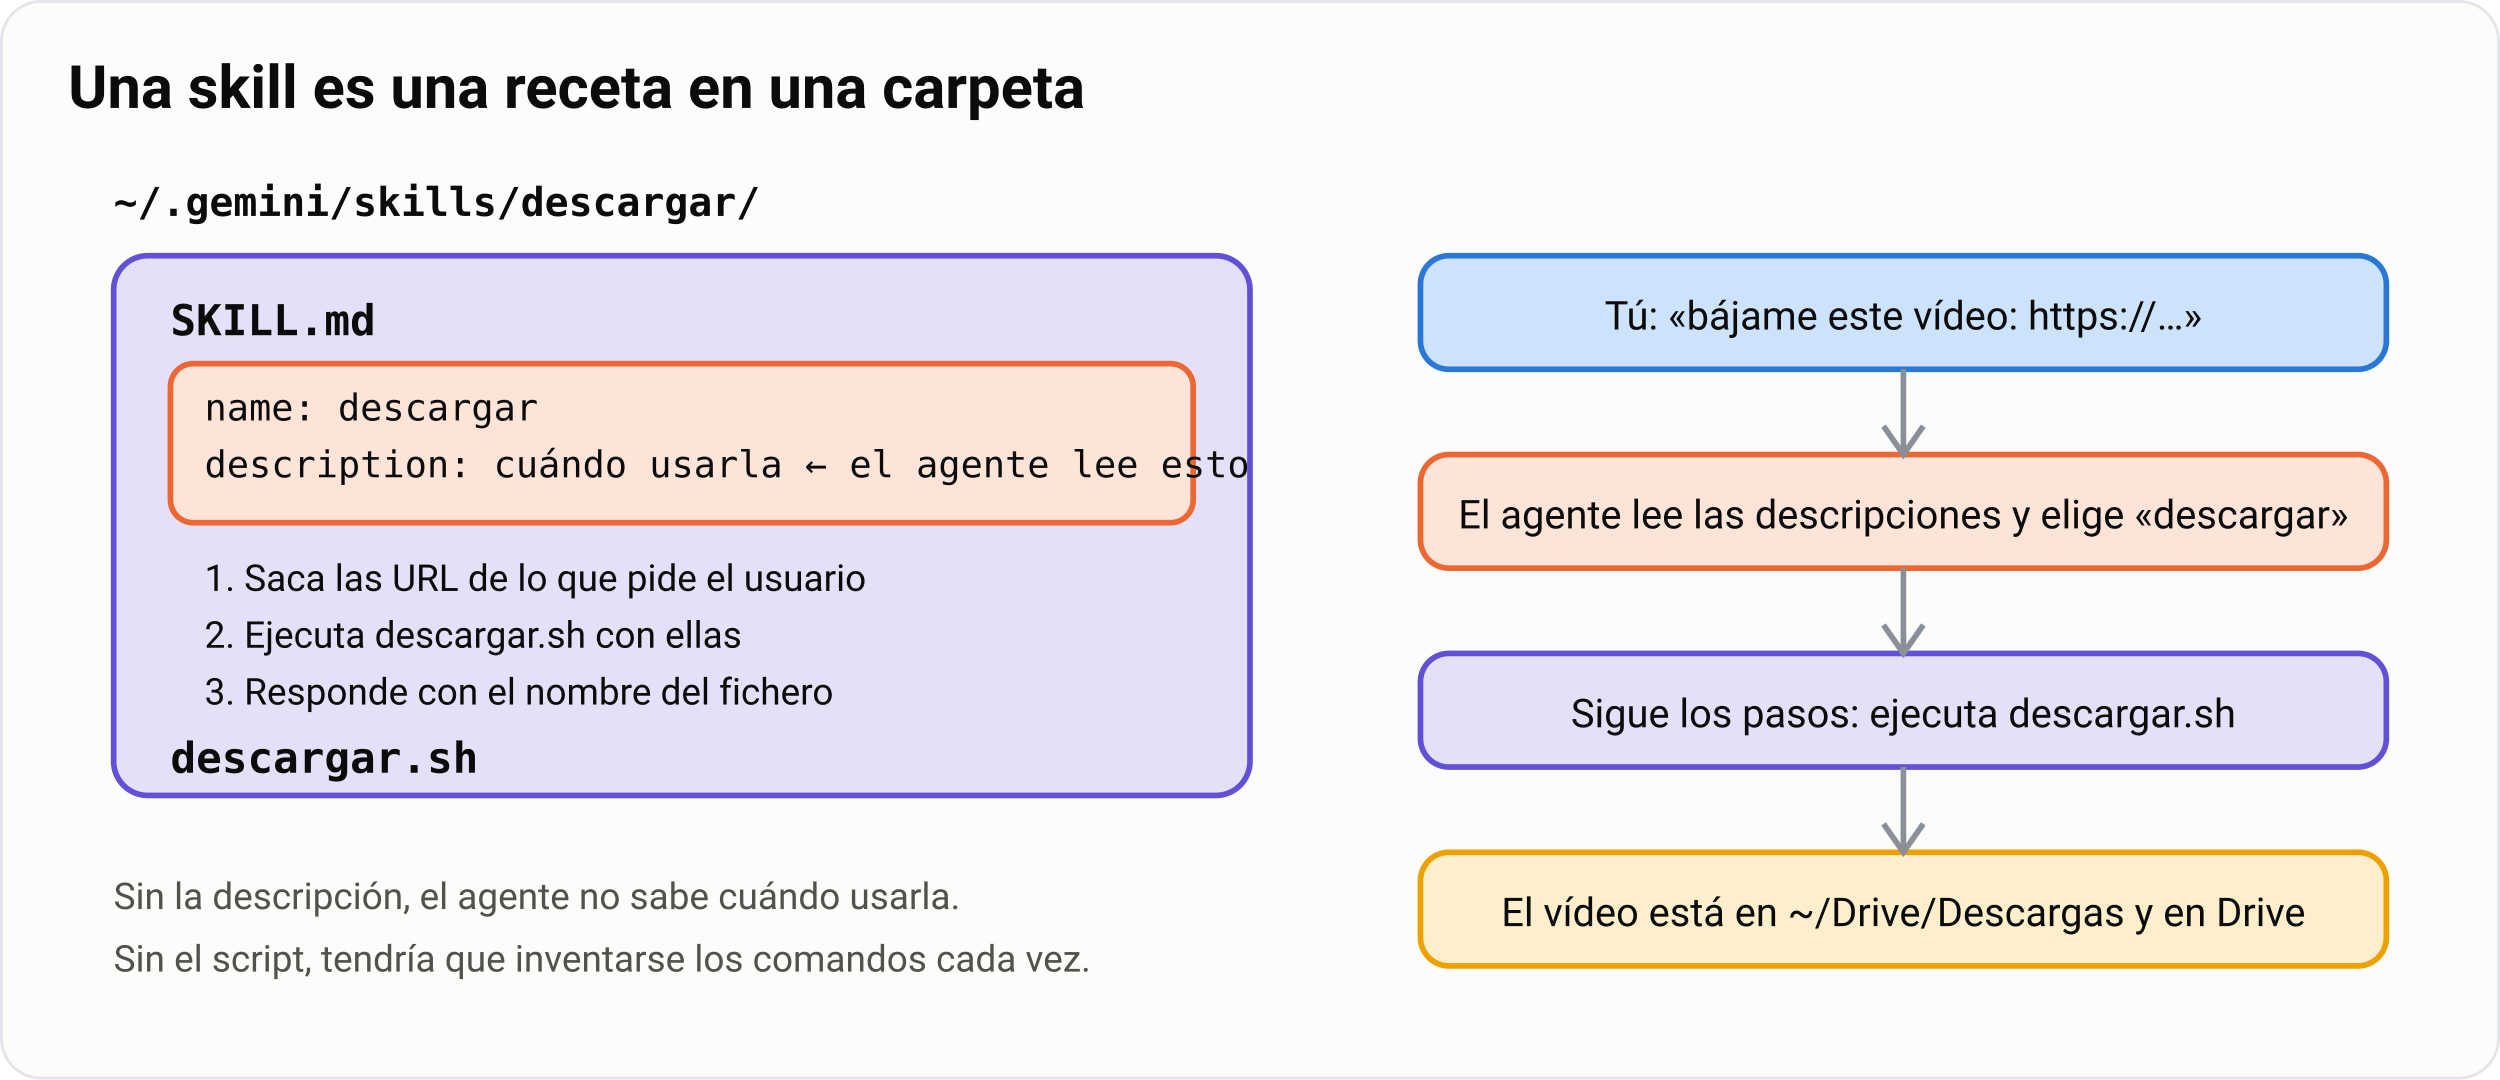
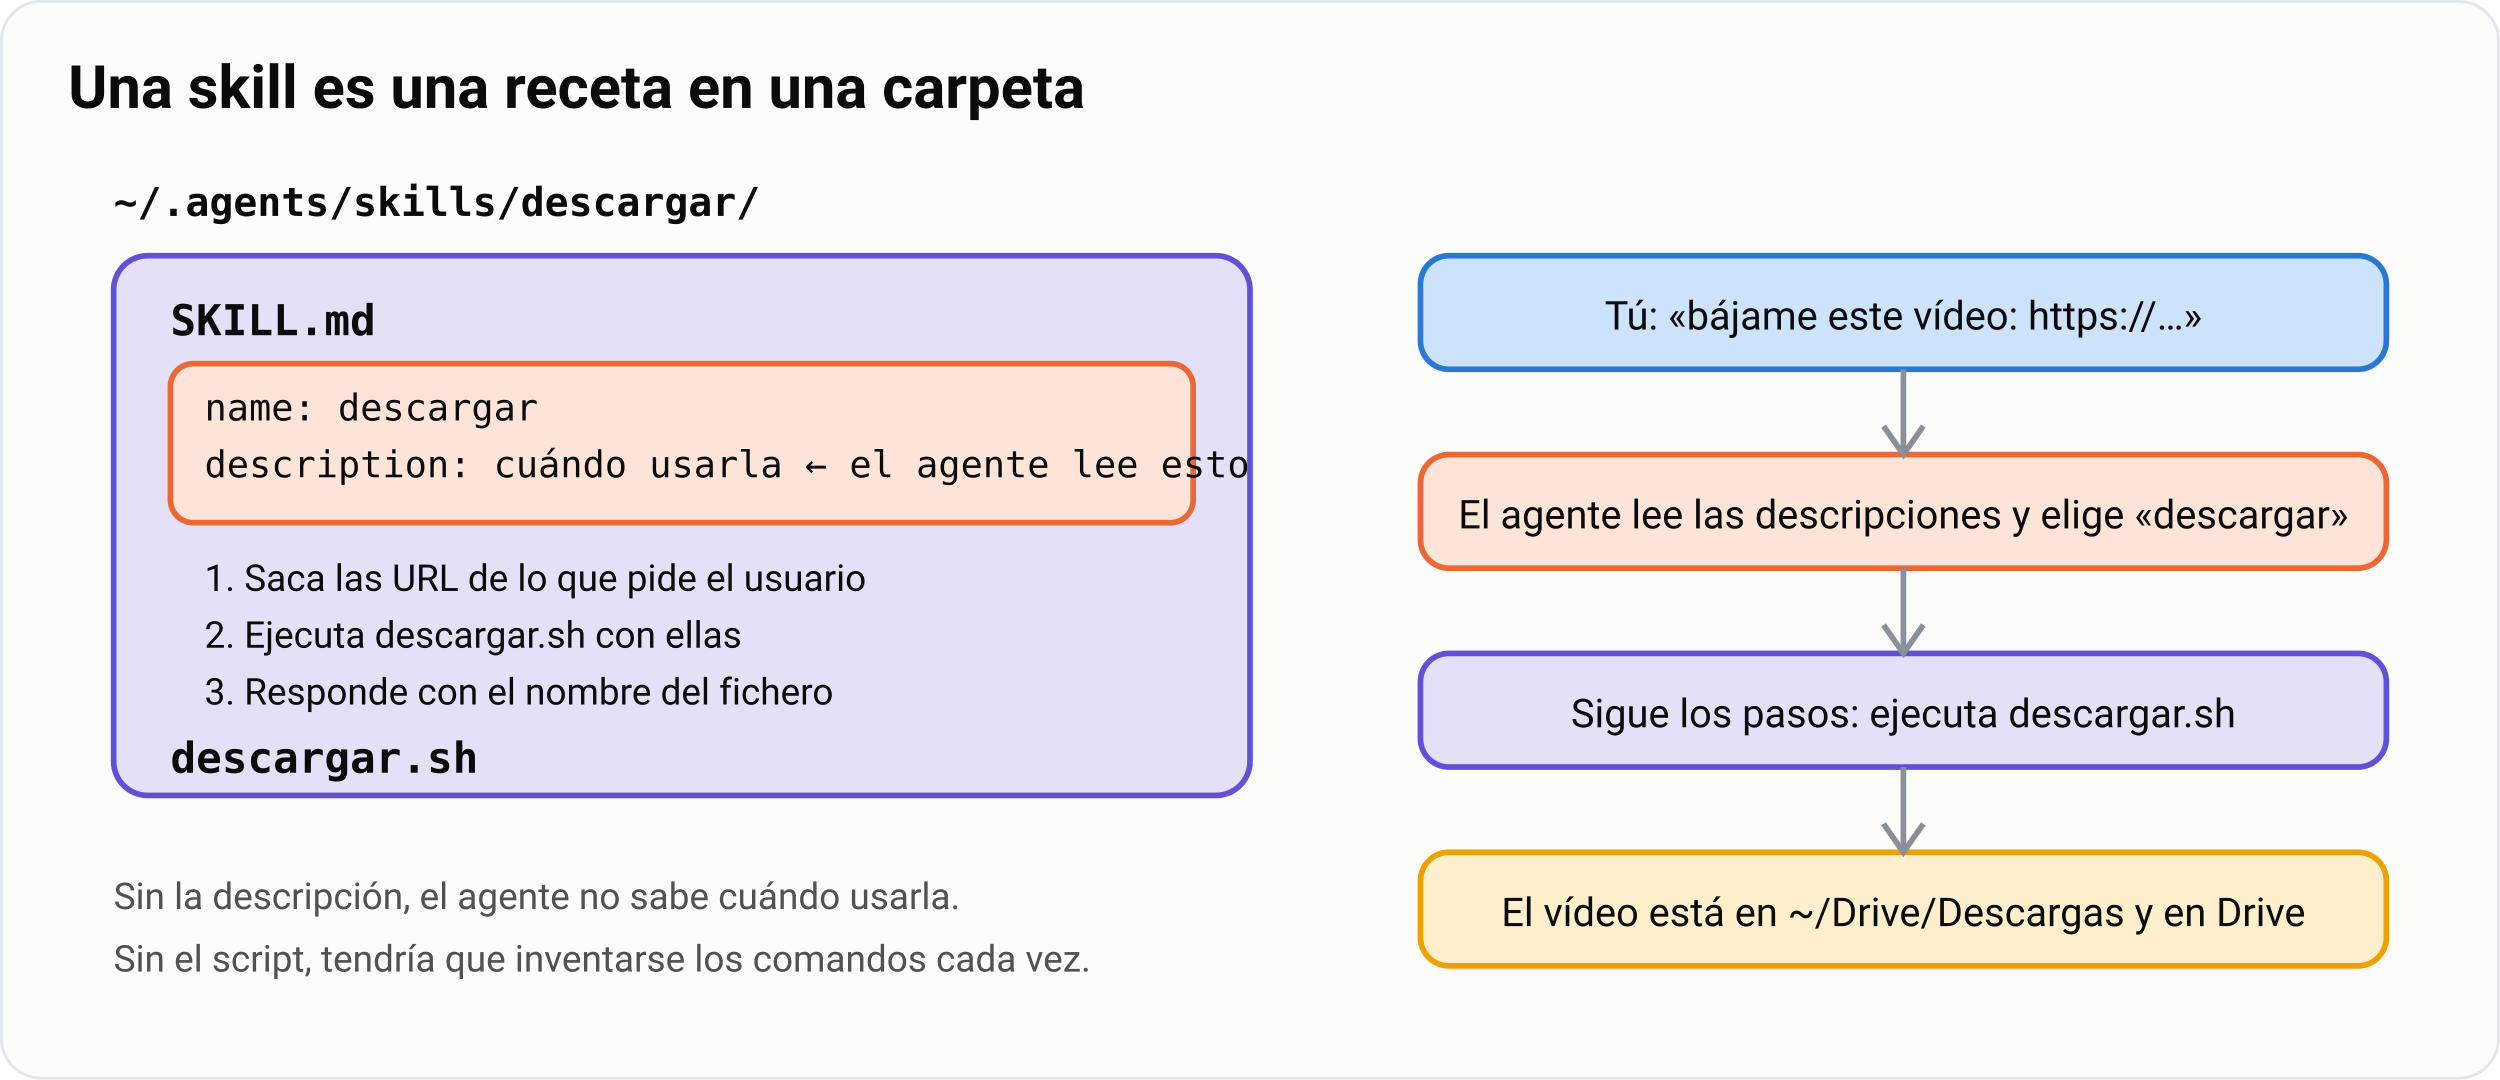
<svg xmlns="http://www.w3.org/2000/svg" width="880" height="380" viewBox="0 0 880 380" font-family="'Segoe UI', Roboto, Helvetica, Arial, sans-serif" role="img" aria-labelledby="t d">
  <rect x="0.5" y="0.5" width="879" height="379" rx="14" fill="#fcfcfb" stroke="#e2e5e9" />
  <text x="24" y="38" font-size="21" font-weight="700" fill="#0b0b0b">Una skill es una receta en una carpeta</text>
-   <text x="40" y="76" font-size="14" font-family="Consolas, 'DejaVu Sans Mono', monospace" font-weight="700" fill="#0b0b0b">~/.gemini/skills/descargar/</text>
+   <text x="40" y="76" font-size="14" font-family="Consolas, 'DejaVu Sans Mono', monospace" font-weight="700" fill="#0b0b0b">~/.agents/skills/descargar/</text>
  <rect x="40" y="90" width="400" height="190" rx="12" fill="#e4e0f8" stroke="#6250d6" stroke-width="2" />
  <text x="60" y="118" font-size="15" font-weight="700" font-family="Consolas, 'DejaVu Sans Mono', monospace" fill="#0b0b0b">SKILL.md</text>
  <rect x="60" y="128" width="360" height="56" rx="8" fill="#fde4d8" stroke="#eb6834" stroke-width="2" />
  <g font-size="13" font-family="Consolas, 'DejaVu Sans Mono', monospace" fill="#0b0b0b">
    <text x="72" y="148">name: descargar</text>
    <text x="72" y="168">description: cuándo usarla  ← el agente lee esto</text>
  </g>
  <g font-size="13" fill="#0b0b0b">
    <text x="72" y="208">1. Saca las URL de lo que pide el usuario</text>
    <text x="72" y="228">2. Ejecuta descargar.sh con ellas</text>
    <text x="72" y="248">3. Responde con el nombre del fichero</text>
  </g>
  <text x="60" y="272" font-size="15" font-weight="700" font-family="Consolas, 'DejaVu Sans Mono', monospace" fill="#0b0b0b">descargar.sh</text>
  <g font-size="14" fill="#0b0b0b">
    <rect x="500" y="90" width="340" height="40" rx="10" fill="#cde2fb" stroke="#2a78d6" stroke-width="2" />
    <text x="670" y="116" text-anchor="middle">Tú: «bájame este vídeo: https://…»</text>
    <rect x="500" y="160" width="340" height="40" rx="10" fill="#fde4d8" stroke="#eb6834" stroke-width="2" />
    <text x="670" y="186" text-anchor="middle">El agente lee las descripciones y elige «descargar»</text>
    <rect x="500" y="230" width="340" height="40" rx="10" fill="#e4e0f8" stroke="#6250d6" stroke-width="2" />
    <text x="670" y="256" text-anchor="middle">Sigue los pasos: ejecuta descargar.sh</text>
    <rect x="500" y="300" width="340" height="40" rx="10" fill="#fdefcc" stroke="#eda100" stroke-width="2" />
    <text x="670" y="326" text-anchor="middle">El vídeo está en ~/Drive/Descargas y en Drive</text>
  </g>
  <g stroke="#8a8f98" stroke-width="2" fill="none">
    <path d="M670 130 V 160" />
    <path d="M663 150 L 670 160 L 677 150" />
    <path d="M670 200 V 230" />
    <path d="M663 220 L 670 230 L 677 220" />
    <path d="M670 270 V 300" />
    <path d="M663 290 L 670 300 L 677 290" />
  </g>
  <text x="40" y="320" font-size="13" fill="#52514e">Sin la descripción, el agente no sabe cuándo usarla.</text>
  <text x="40" y="342" font-size="13" fill="#52514e">Sin el script, tendría que inventarse los comandos cada vez.</text>
</svg>
